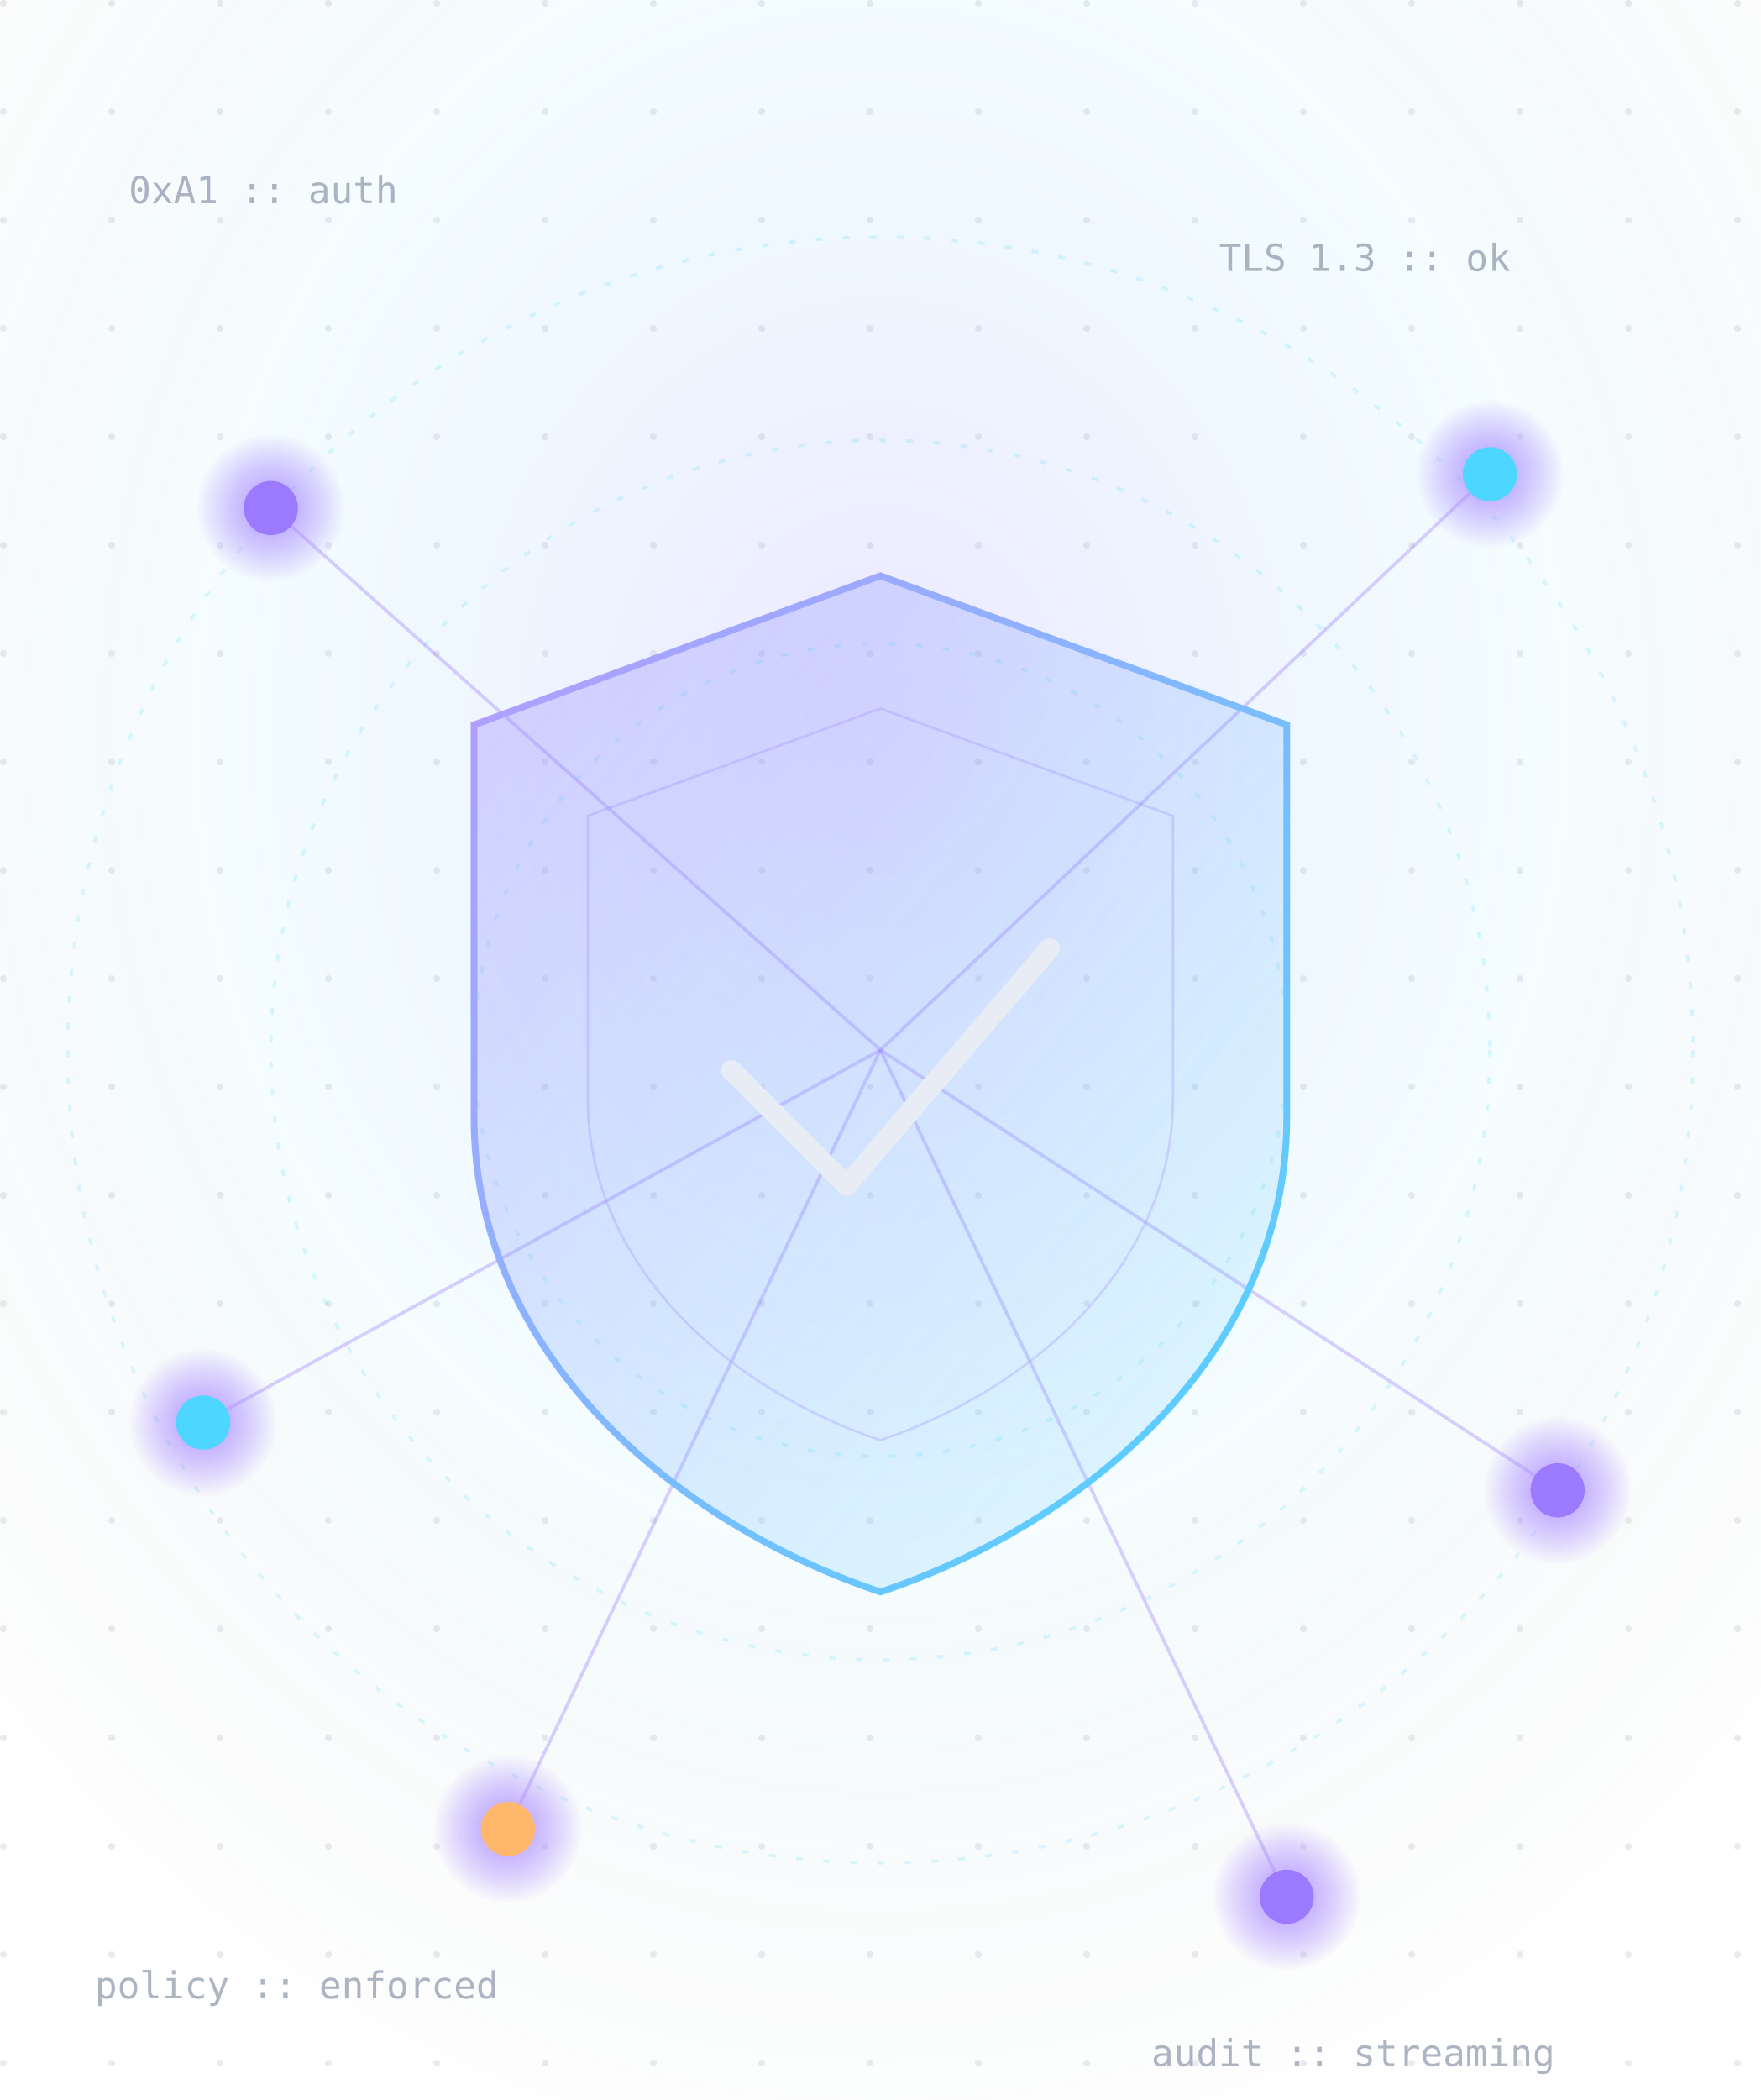
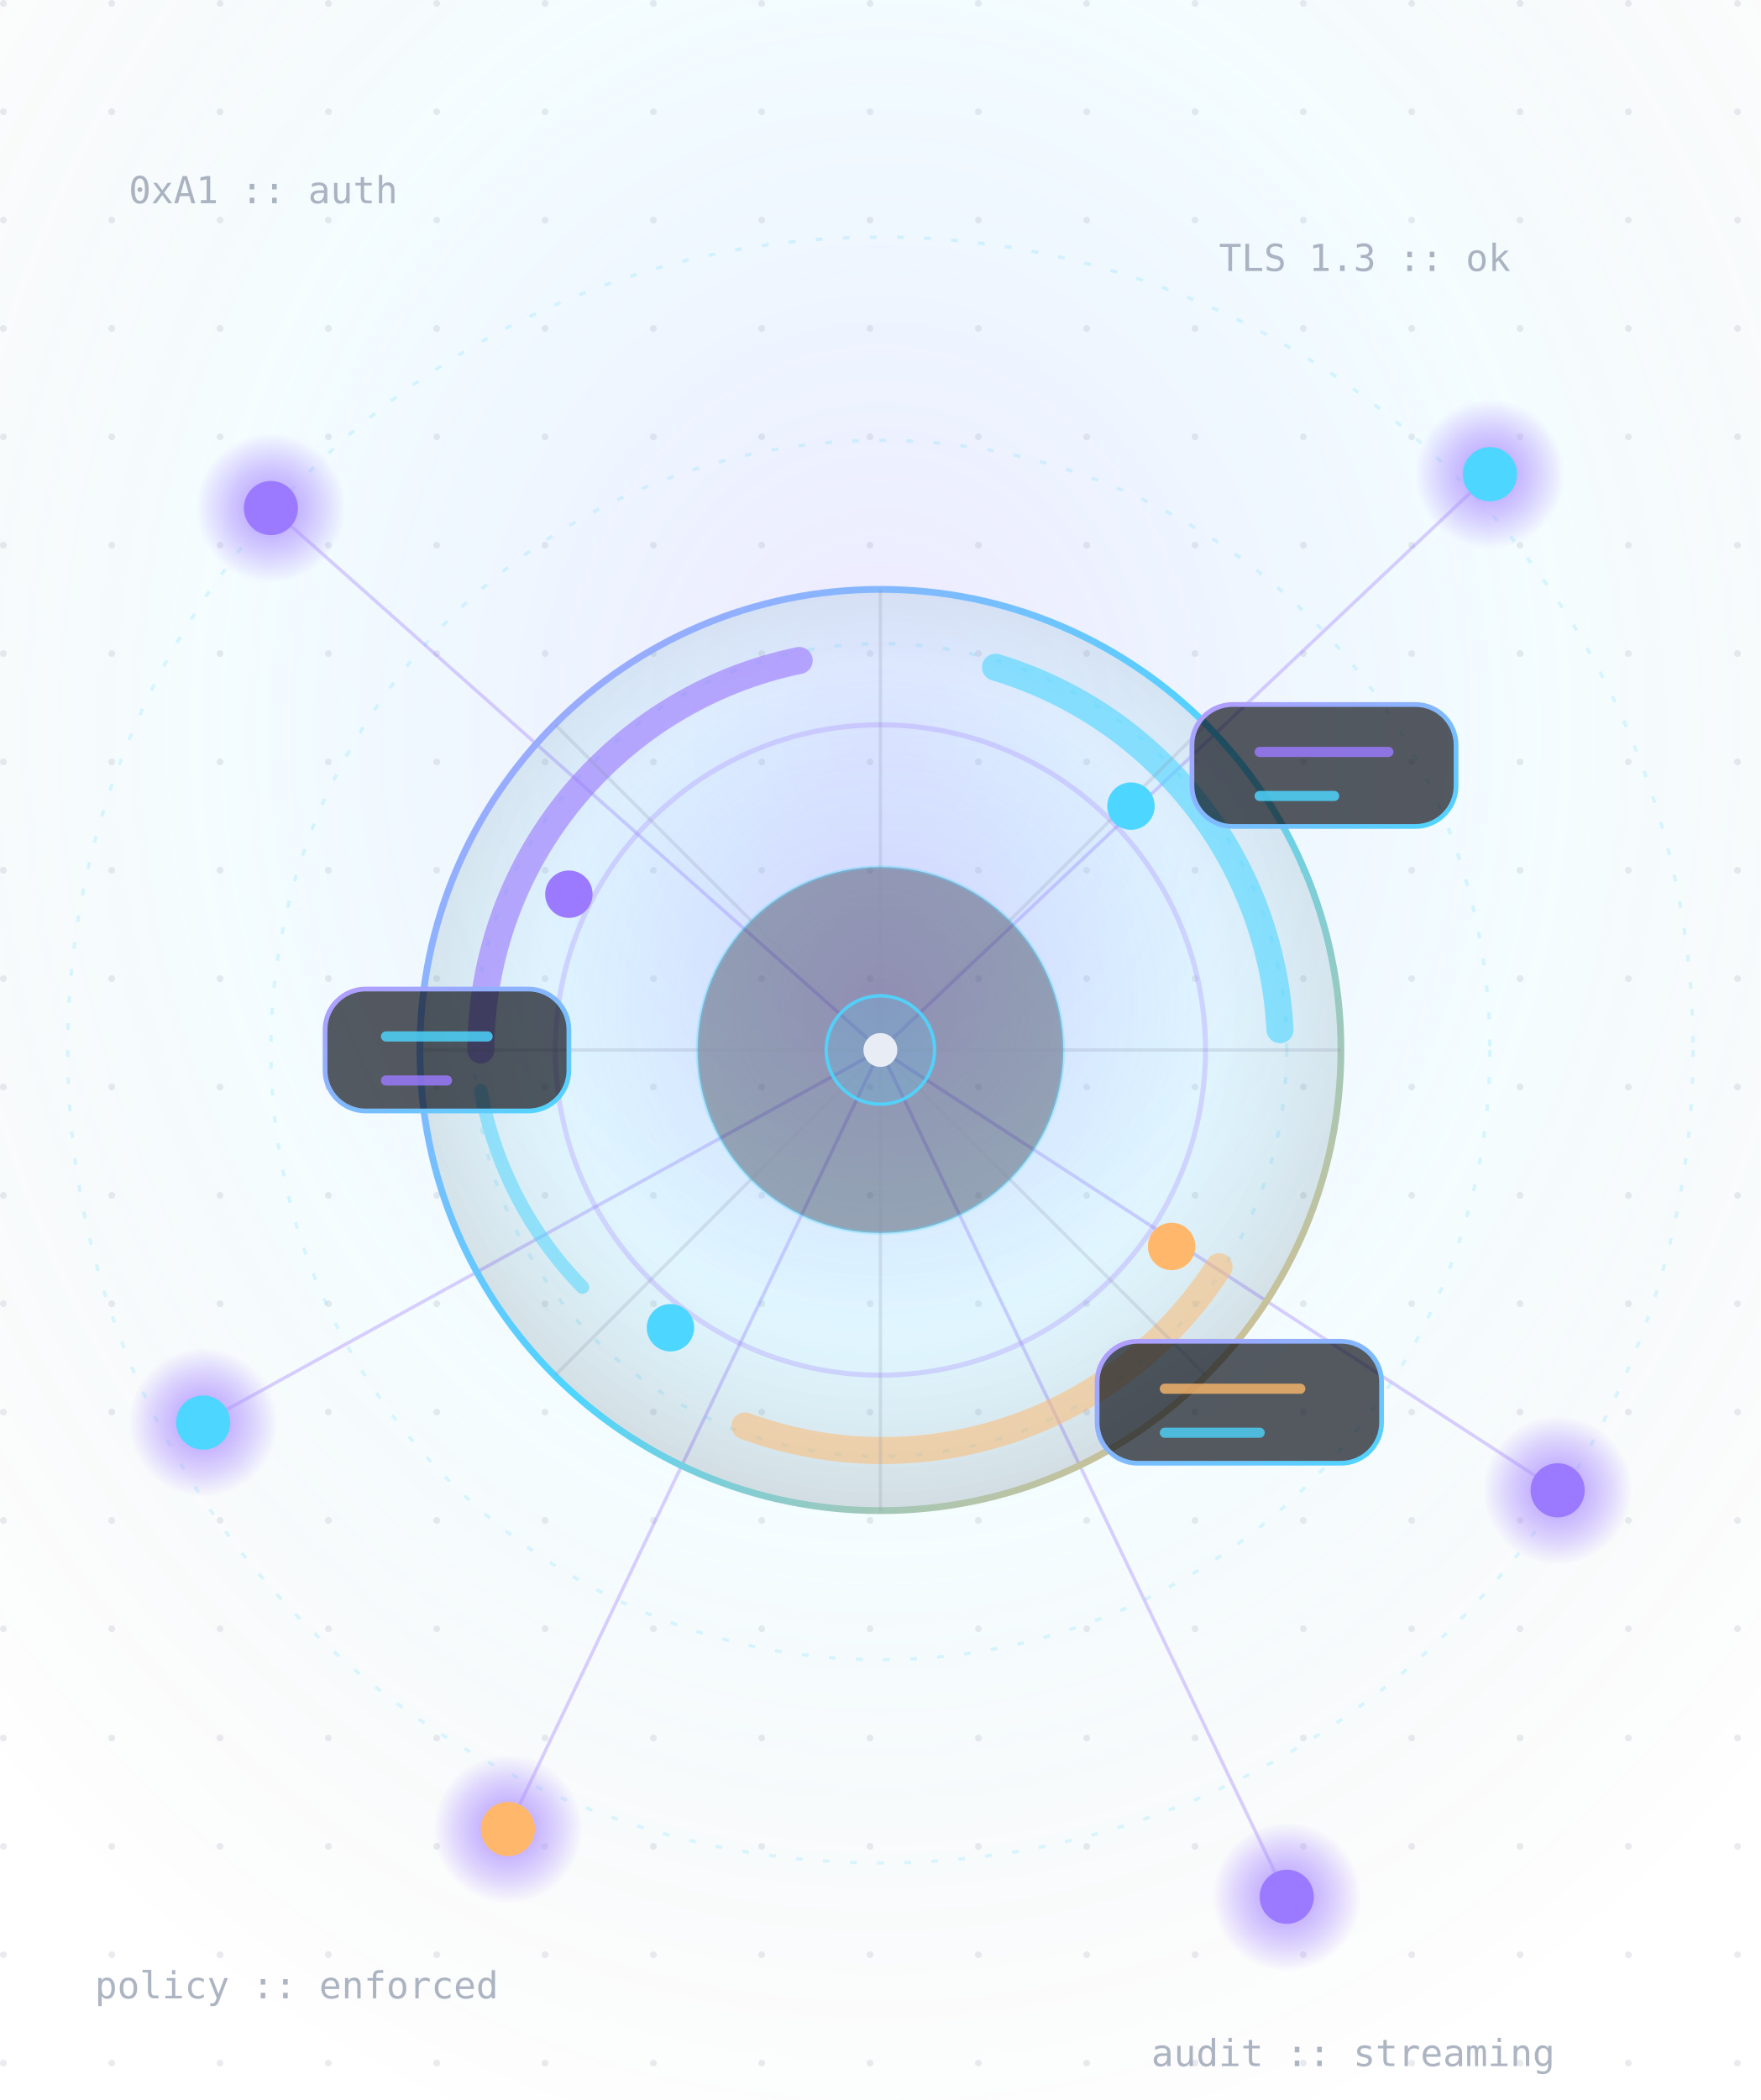
- <svg xmlns="http://www.w3.org/2000/svg" viewBox="0 0 520 620" role="img" aria-label="Enterprise security network illustration">
+ <svg xmlns="http://www.w3.org/2000/svg" viewBox="0 0 520 620" role="img" aria-label="Enterprise operations command field illustration">
  <defs>
    <radialGradient id="heroBg" cx="50%" cy="35%" r="70%">
      <stop offset="0%" stop-color="#9b7aff" stop-opacity="0.18" />
      <stop offset="55%" stop-color="#4dd6ff" stop-opacity="0.06" />
      <stop offset="100%" stop-color="#0a0e17" stop-opacity="0" />
    </radialGradient>
-     <linearGradient id="shieldFill" x1="0%" y1="0%" x2="100%" y2="100%">
-       <stop offset="0%" stop-color="#9b7aff" stop-opacity="0.35" />
-       <stop offset="100%" stop-color="#4dd6ff" stop-opacity="0.12" />
+     <radialGradient id="commandFill" cx="50%" cy="45%" r="58%">
+       <stop offset="0%" stop-color="#9b7aff" stop-opacity="0.3" />
+       <stop offset="62%" stop-color="#4dd6ff" stop-opacity="0.1" />
+       <stop offset="100%" stop-color="#0f1726" stop-opacity="0.16" />
+     </radialGradient>
+     <linearGradient id="commandStroke" x1="0%" y1="0%" x2="100%" y2="100%">
+       <stop offset="0%" stop-color="#b69bff" />
+       <stop offset="52%" stop-color="#4dd6ff" />
+       <stop offset="100%" stop-color="#ffb86b" />
    </linearGradient>
-     <linearGradient id="shieldStroke" x1="0%" y1="0%" x2="100%" y2="100%">
+     <linearGradient id="moduleStroke" x1="0%" y1="0%" x2="100%" y2="100%">
      <stop offset="0%" stop-color="#b69bff" />
      <stop offset="100%" stop-color="#4dd6ff" />
    </linearGradient>
    <radialGradient id="nodeGlow" cx="50%" cy="50%" r="50%">
      <stop offset="0%" stop-color="#b69bff" stop-opacity="1" />
      <stop offset="100%" stop-color="#9b7aff" stop-opacity="0" />
    </radialGradient>
    <pattern id="gridDots" width="32" height="32" patternUnits="userSpaceOnUse">
      <circle cx="1" cy="1" r="1" fill="#8b95a8" fill-opacity="0.18" />
    </pattern>
  </defs>
  <rect width="520" height="620" fill="url(#heroBg)" />
  <rect width="520" height="620" fill="url(#gridDots)" />
  <g stroke="#4dd6ff" stroke-opacity="0.18" fill="none">
    <circle cx="260" cy="310" r="240" stroke-dasharray="2 6" />
    <circle cx="260" cy="310" r="180" stroke-dasharray="2 6" />
    <circle cx="260" cy="310" r="120" stroke-dasharray="2 6" />
  </g>
  <g stroke="#9b7aff" stroke-opacity="0.35" stroke-width="1">
    <line x1="260" y1="310" x2="80" y2="150" />
    <line x1="260" y1="310" x2="440" y2="140" />
    <line x1="260" y1="310" x2="60" y2="420" />
    <line x1="260" y1="310" x2="460" y2="440" />
    <line x1="260" y1="310" x2="150" y2="540" />
    <line x1="260" y1="310" x2="380" y2="560" />
  </g>
  <g>
    <circle cx="80" cy="150" r="22" fill="url(#nodeGlow)" />
    <circle cx="80" cy="150" r="8" fill="#9b7aff" />
    <circle cx="440" cy="140" r="22" fill="url(#nodeGlow)" />
    <circle cx="440" cy="140" r="8" fill="#4dd6ff" />
    <circle cx="60" cy="420" r="22" fill="url(#nodeGlow)" />
    <circle cx="60" cy="420" r="8" fill="#4dd6ff" />
    <circle cx="460" cy="440" r="22" fill="url(#nodeGlow)" />
    <circle cx="460" cy="440" r="8" fill="#9b7aff" />
    <circle cx="150" cy="540" r="22" fill="url(#nodeGlow)" />
    <circle cx="150" cy="540" r="8" fill="#ffb86b" />
    <circle cx="380" cy="560" r="22" fill="url(#nodeGlow)" />
    <circle cx="380" cy="560" r="8" fill="#9b7aff" />
  </g>
  <g transform="translate(260 310)">
-     <path d="M0 -140 L120 -96 L120 20 C120 90 60 140 0 160 C-60 140 -120 90 -120 20 L-120 -96 Z" fill="url(#shieldFill)" stroke="url(#shieldStroke)" stroke-width="2" />
-     <path d="M0 -140 L120 -96 L120 20 C120 90 60 140 0 160 C-60 140 -120 90 -120 20 L-120 -96 Z" fill="none" stroke="#9b7aff" stroke-opacity="0.25" stroke-width="1" transform="scale(0.72)" />
-     <path d="M-44 6 L-10 40 L50 -30" fill="none" stroke="#e8edf5" stroke-width="6" stroke-linecap="round" stroke-linejoin="round" />
+     <circle r="136" fill="url(#commandFill)" stroke="url(#commandStroke)" stroke-width="2" />
+     <circle r="96" fill="none" stroke="#9b7aff" stroke-opacity="0.26" stroke-width="1.5" />
+     <circle r="54" fill="#0f1726" fill-opacity="0.34" stroke="#4dd6ff" stroke-opacity="0.32" />
+     <g fill="none" stroke-linecap="round">
+       <path d="M-118 0 A118 118 0 0 1 -24 -115" stroke="#9b7aff" stroke-width="8" stroke-opacity="0.62" />
+       <path d="M34 -113 A118 118 0 0 1 118 -6" stroke="#4dd6ff" stroke-width="8" stroke-opacity="0.6" />
+       <path d="M100 64 A118 118 0 0 1 -40 111" stroke="#ffb86b" stroke-width="8" stroke-opacity="0.5" />
+       <path d="M-88 70 A112 112 0 0 1 -118 12" stroke="#4dd6ff" stroke-width="4" stroke-opacity="0.52" />
+     </g>
+     <g stroke="#8b95a8" stroke-opacity="0.22">
+       <path d="M0 -136 V136" />
+       <path d="M-136 0 H136" />
+       <path d="M-96 -96 L96 96" />
+       <path d="M96 -96 L-96 96" />
+     </g>
+     <g>
+       <circle cx="0" cy="0" r="16" fill="#4dd6ff" fill-opacity="0.18" stroke="#4dd6ff" stroke-opacity="0.9" />
+       <circle cx="0" cy="0" r="5" fill="#e8edf5" />
+       <circle cx="-92" cy="-46" r="7" fill="#9b7aff" />
+       <circle cx="74" cy="-72" r="7" fill="#4dd6ff" />
+       <circle cx="86" cy="58" r="7" fill="#ffb86b" />
+       <circle cx="-62" cy="82" r="7" fill="#4dd6ff" />
+     </g>
+     <g fill="#0a0e17" fill-opacity="0.68" stroke="url(#moduleStroke)" stroke-width="1.4">
+       <rect x="-164" y="-18" width="72" height="36" rx="12" />
+       <rect x="92" y="-102" width="78" height="36" rx="12" />
+       <rect x="64" y="86" width="84" height="36" rx="12" />
+     </g>
+     <g stroke-linecap="round" stroke-width="3">
+       <path d="M-146 -4 H-116" stroke="#4dd6ff" stroke-opacity="0.82" />
+       <path d="M-146 9 H-128" stroke="#9b7aff" stroke-opacity="0.82" />
+       <path d="M112 -88 H150" stroke="#9b7aff" stroke-opacity="0.82" />
+       <path d="M112 -75 H134" stroke="#4dd6ff" stroke-opacity="0.82" />
+       <path d="M84 100 H124" stroke="#ffb86b" stroke-opacity="0.78" />
+       <path d="M84 113 H112" stroke="#4dd6ff" stroke-opacity="0.78" />
+     </g>
  </g>
  <g font-family="JetBrains Mono, monospace" font-size="11" fill="#8b95a8" fill-opacity="0.7">
    <text x="38" y="60">0xA1 :: auth</text>
    <text x="360" y="80">TLS 1.3 :: ok</text>
    <text x="28" y="590">policy :: enforced</text>
    <text x="340" y="610">audit :: streaming</text>
  </g>
</svg>
